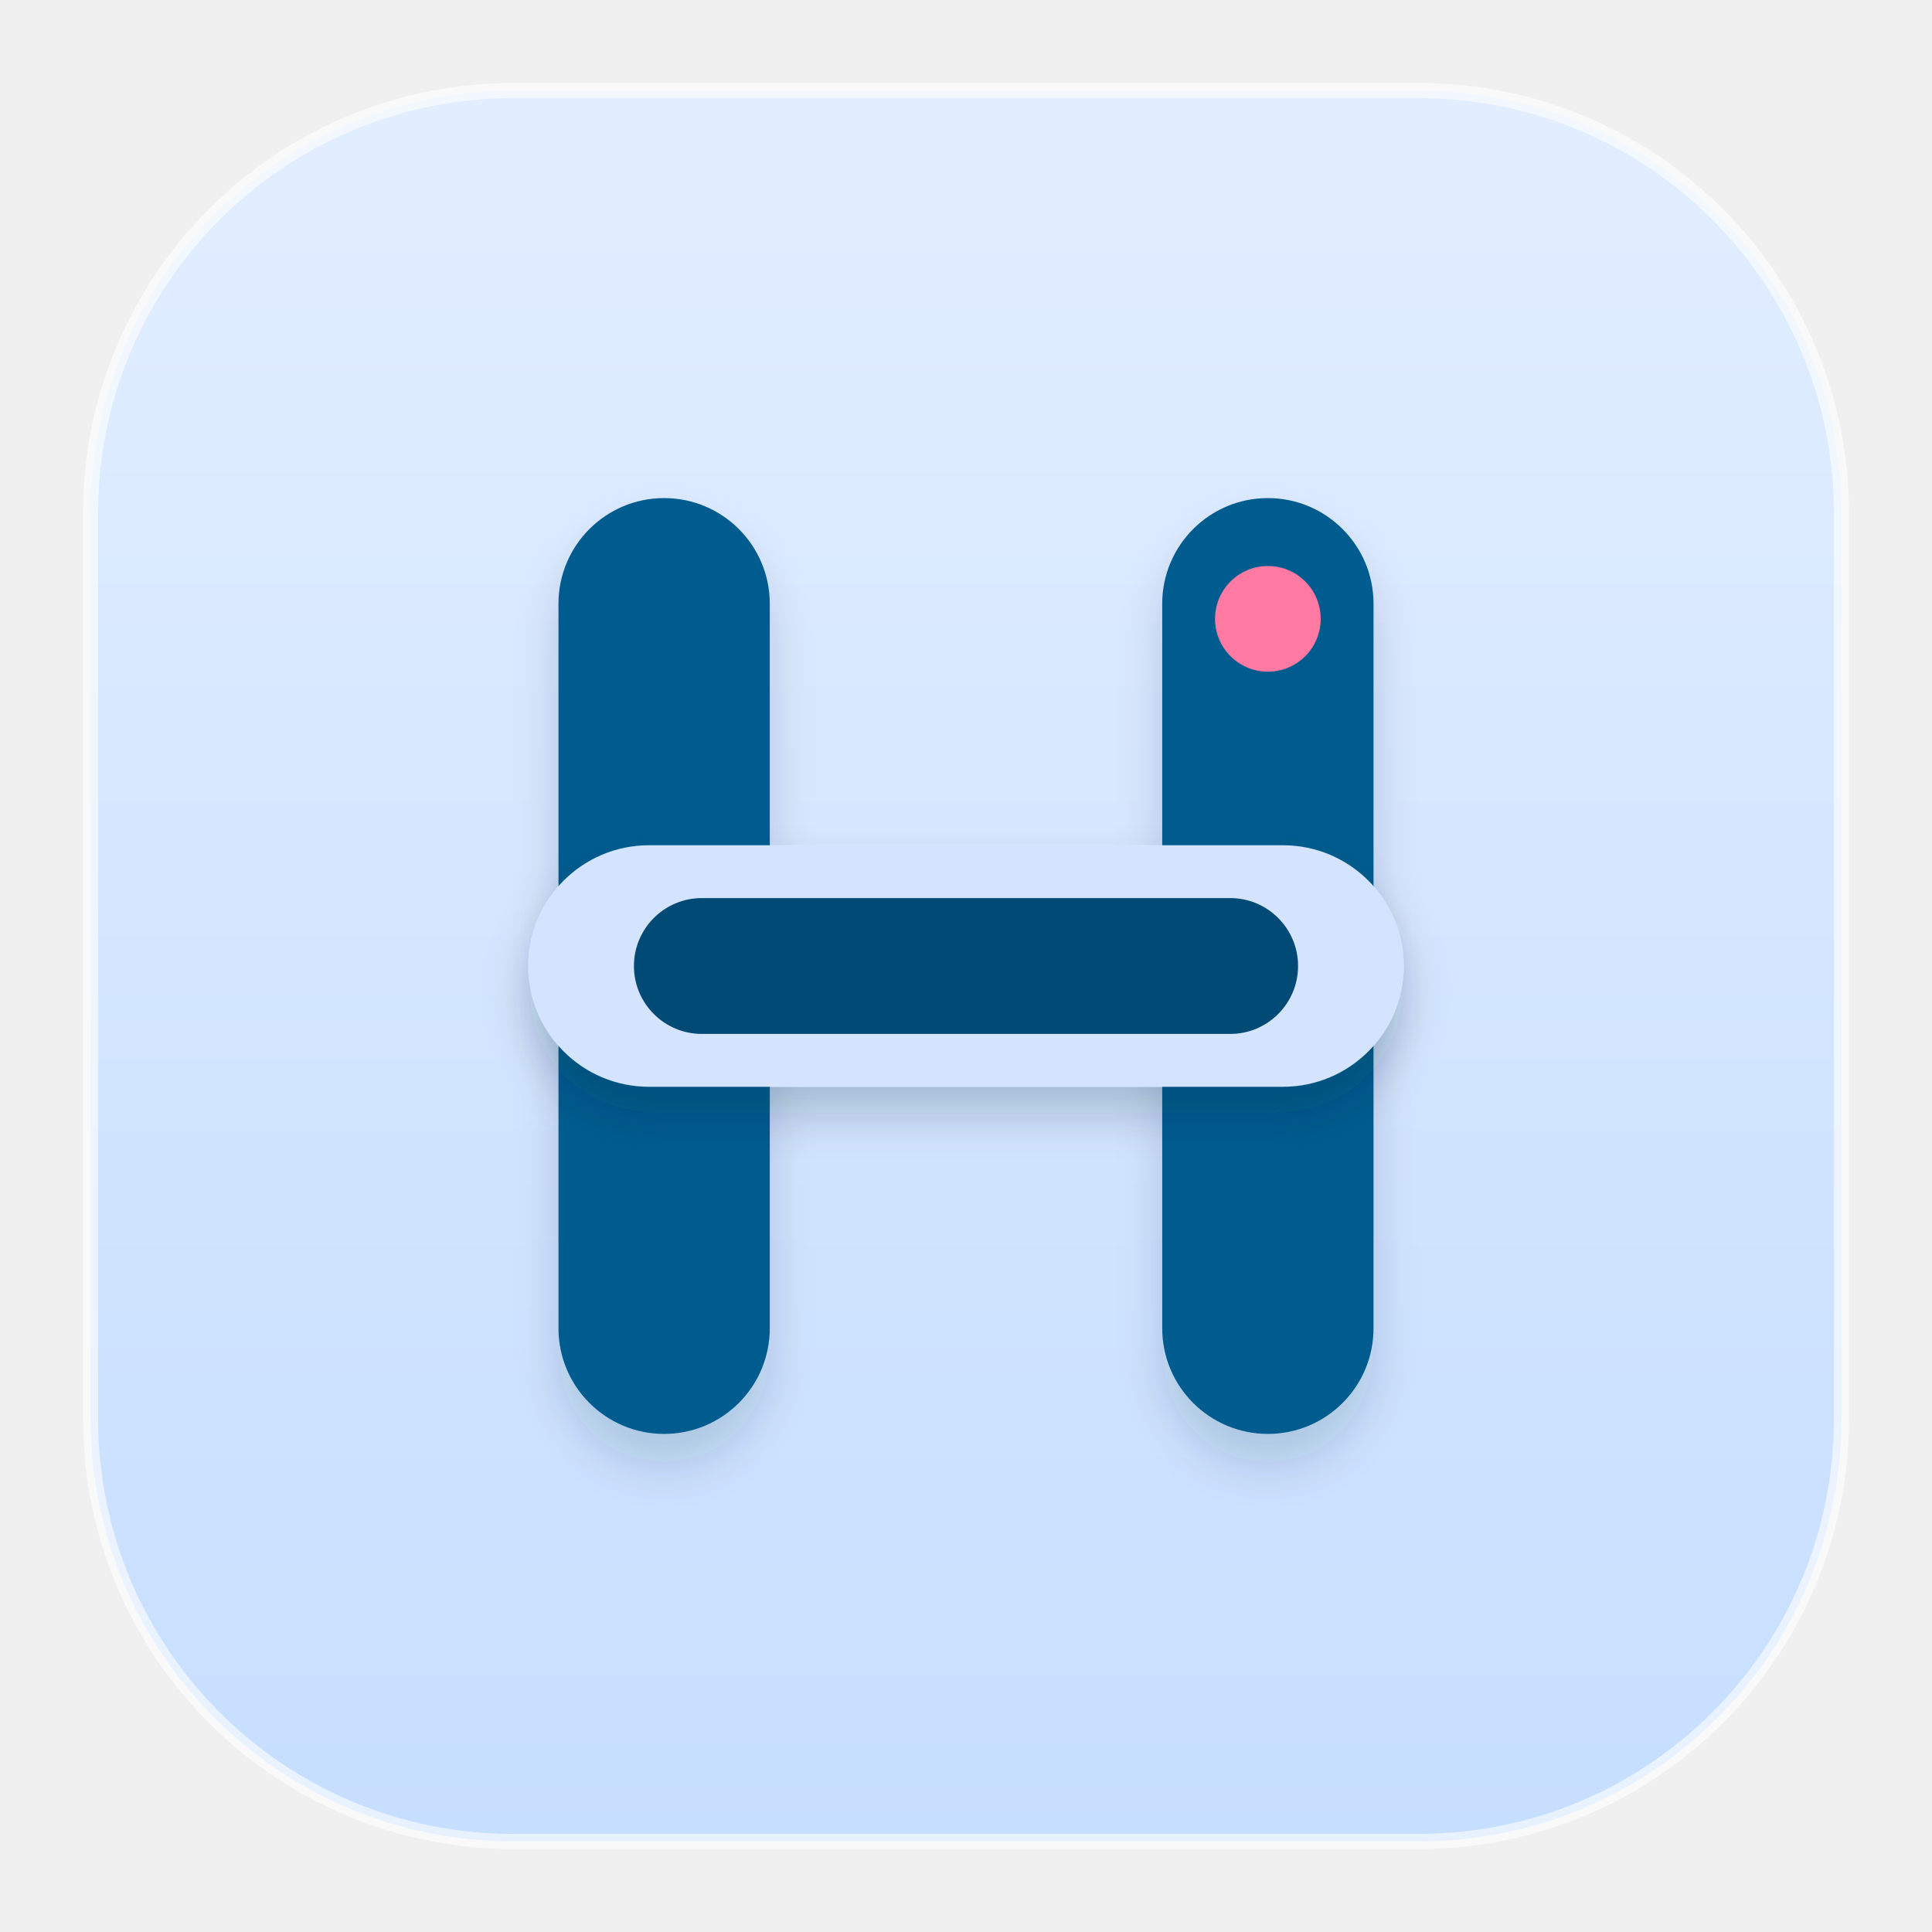
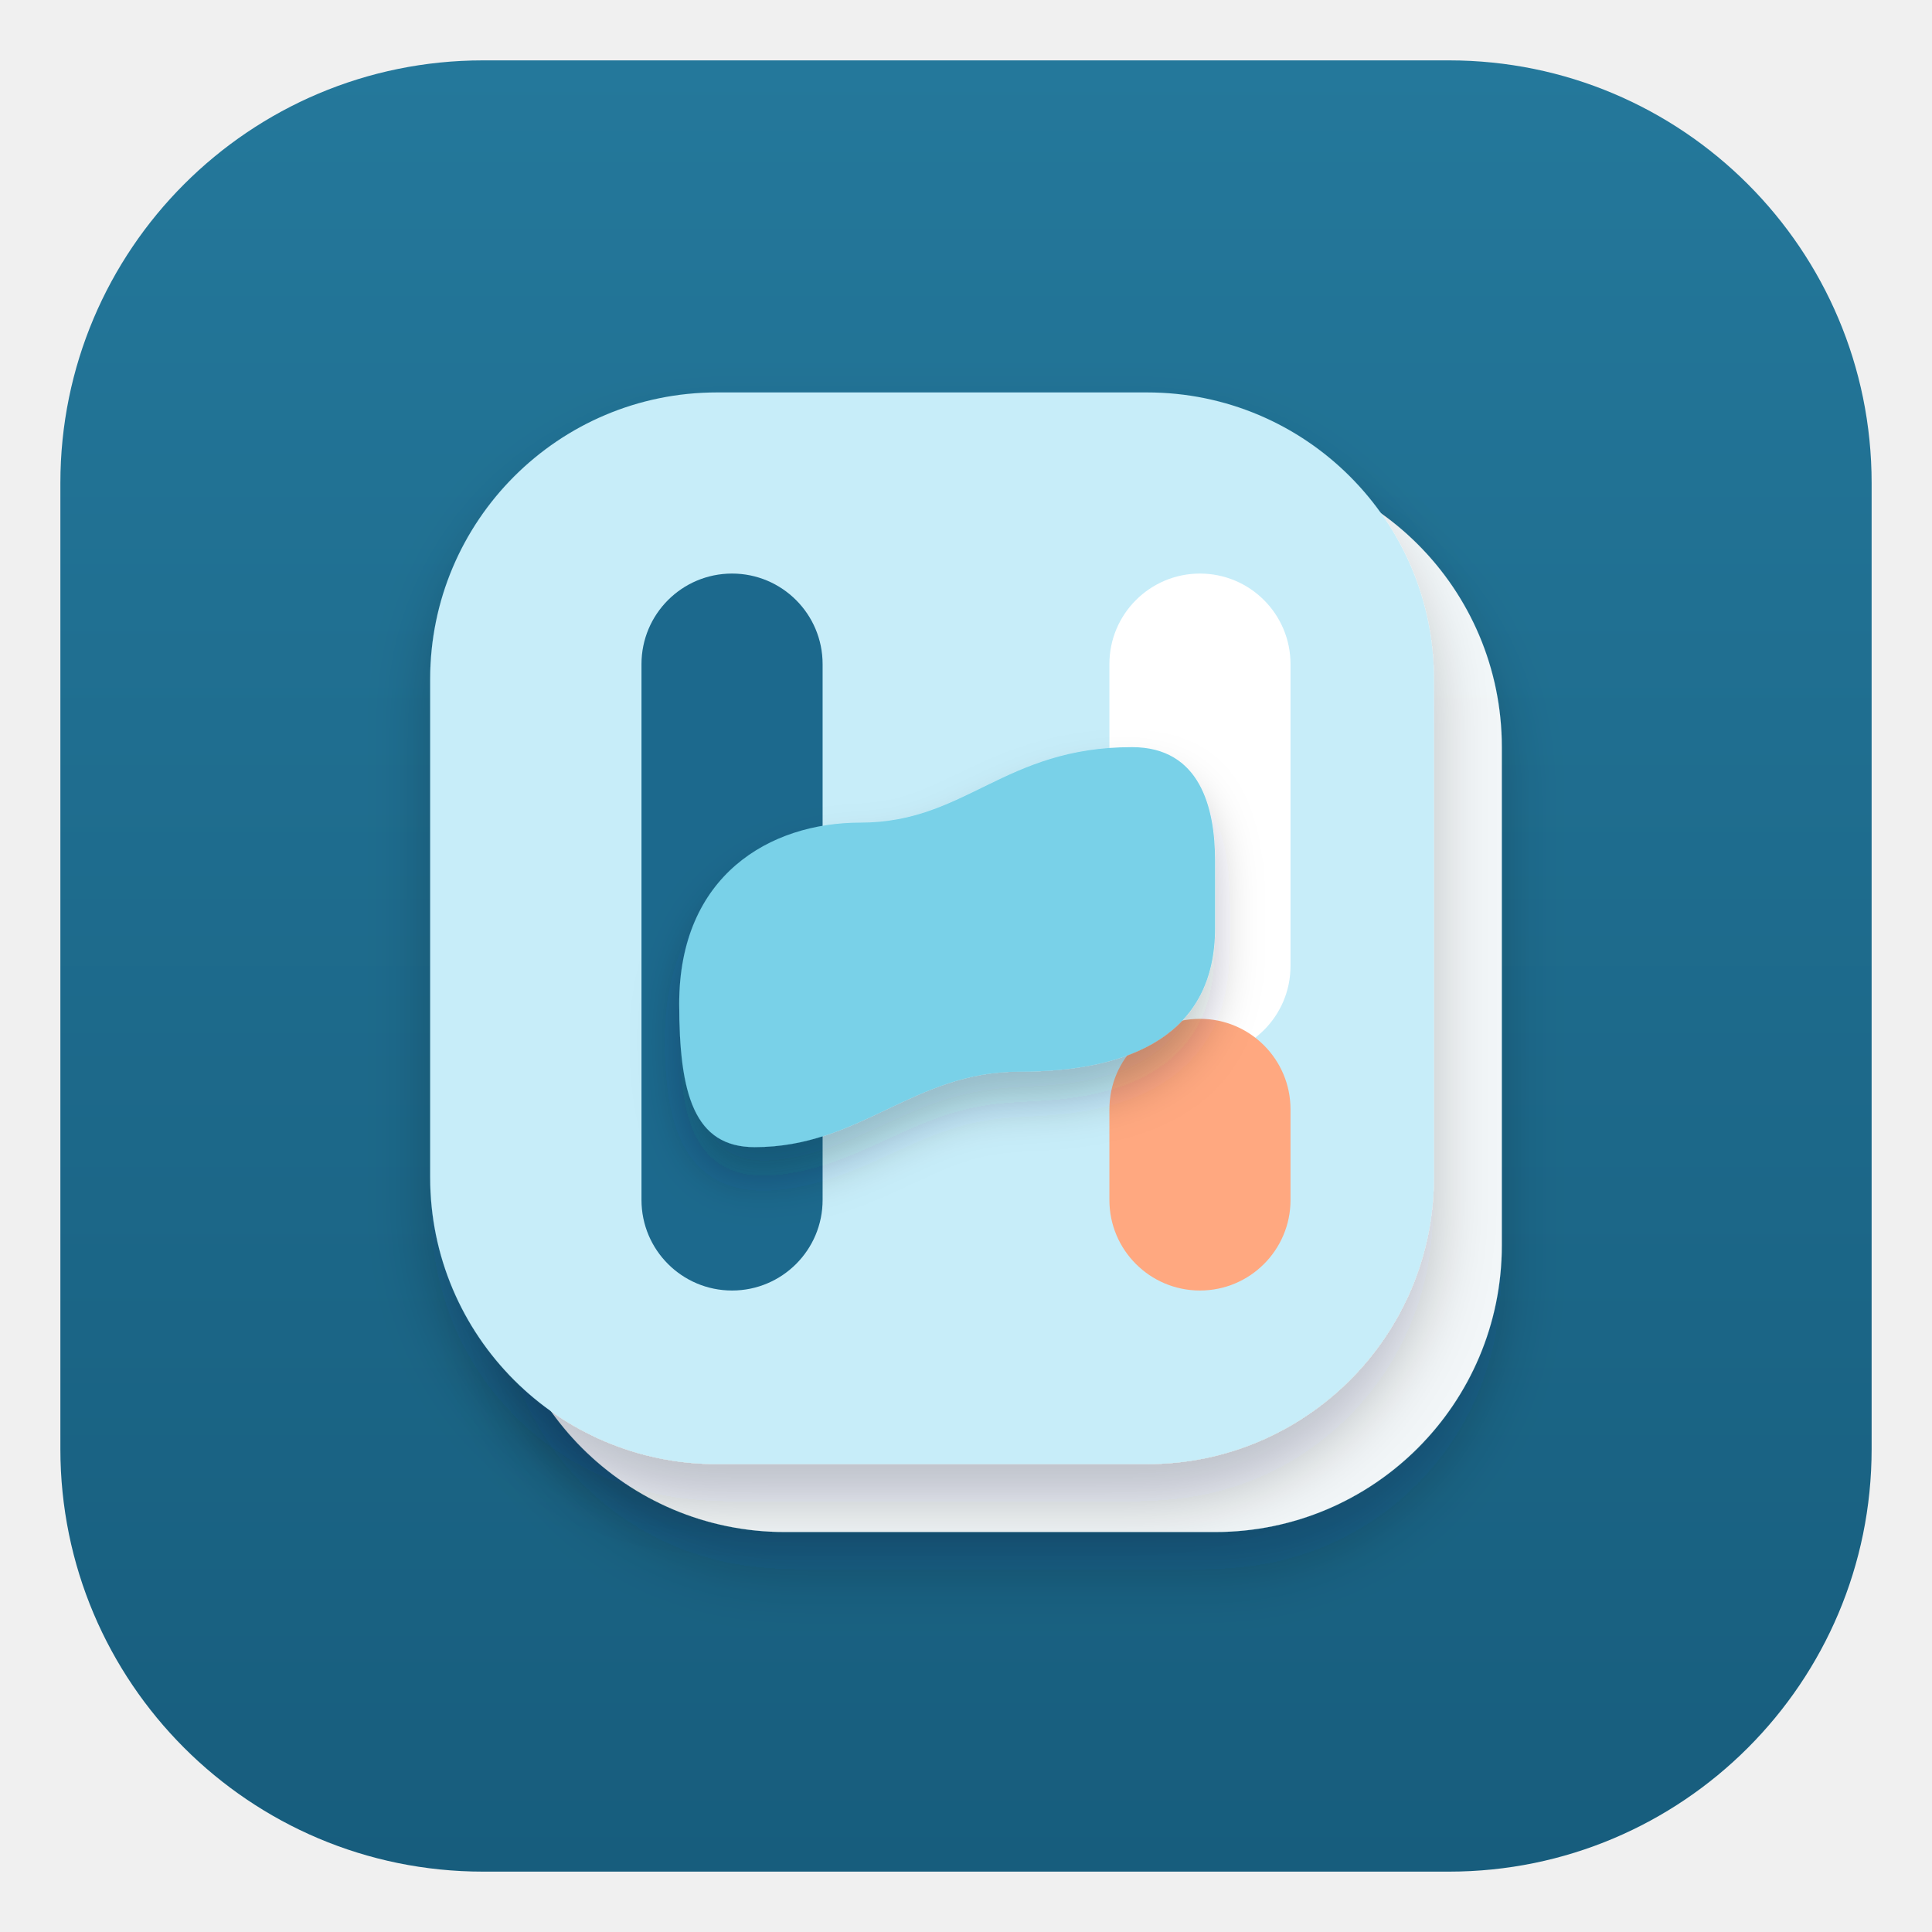
<svg xmlns="http://www.w3.org/2000/svg" viewBox="0 0 256 256" width="256" height="256">
  <defs>
-     <linearGradient id="m3_bg" x1="0%" y1="0%" x2="0%" y2="100%">
-       <stop offset="0%" stop-color="#E2EEFF" />
-       <stop offset="100%" stop-color="#C6DEFF" />
+     <linearGradient id="bgGrad" x1="0%" y1="0%" x2="0%" y2="100%">
+       <stop offset="0%" stop-color="#24789B" />
+       <stop offset="100%" stop-color="#175D7D" />
    </linearGradient>
-     <filter id="m3_drop1" x="-20%" y="-20%" width="140%" height="150%">
-       <feDropShadow dx="0" dy="4" stdDeviation="3" flood-color="#00223D" flood-opacity="0.16" />
+     <filter id="cardShadow" x="-20%" y="-20%" width="140%" height="150%">
+       <feDropShadow dx="0" dy="5" stdDeviation="4" flood-color="#001524" flood-opacity="0.22" />
    </filter>
-     <filter id="m3_bridge_drop" x="-20%" y="-30%" width="140%" height="180%">
-       <feDropShadow dx="0" dy="3.5" stdDeviation="3" flood-color="#001D32" flood-opacity="0.22" />
+     <filter id="ribbonShadow" x="-20%" y="-20%" width="140%" height="150%">
+       <feDropShadow dx="0" dy="4" stdDeviation="3" flood-color="#001A2C" flood-opacity="0.25" />
    </filter>
  </defs>
-   <rect x="12" y="12" width="232" height="232" rx="56" fill="url(#m3_bg)" stroke="rgba(255,255,255,0.6)" stroke-width="2" />
-   <g filter="url(#m3_drop1)">
-     <rect x="74" y="66" width="28" height="124" rx="14" fill="#005C8F" />
-     <rect x="154" y="66" width="28" height="124" rx="14" fill="#005C8F" />
+   <rect x="8" y="8" width="240" height="240" rx="56" fill="url(#bgGrad)" />
+   <rect x="66" y="61" width="133" height="142" rx="38" fill="#FFFFFF" opacity="0.94" filter="url(#cardShadow)" />
+   <rect x="57" y="52" width="133" height="142" rx="38" fill="#C7EDF9" filter="url(#cardShadow)" />
+   <rect x="85" y="76" width="24" height="95" rx="12" fill="#1C698D" />
+   <rect x="147" y="76" width="24" height="64" rx="12" fill="#FFFFFF" />
+   <rect x="147" y="135" width="24" height="36" rx="12" fill="#FFA880" />
+   <g filter="url(#ribbonShadow)">
+     <path d="M 90,133 C 90,116 102,109 114,109 C 128,109 133,99 150,99 C 159,99 161,107 161,114 L 161,123 C 161,137 150,142 135,142 C 121,142 114,152 100,152 C 92,152 90,145 90,133 Z" fill="#79D1E8" />
  </g>
-   <g filter="url(#m3_bridge_drop)">
-     <rect x="70" y="112" width="116" height="32" rx="16" fill="#D4E4FF" />
-   </g>
-   <rect x="84" y="119" width="88" height="18" rx="9" fill="#004A75" />
-   <circle cx="168" cy="82" r="7" fill="#FF7AA3" />
</svg>
